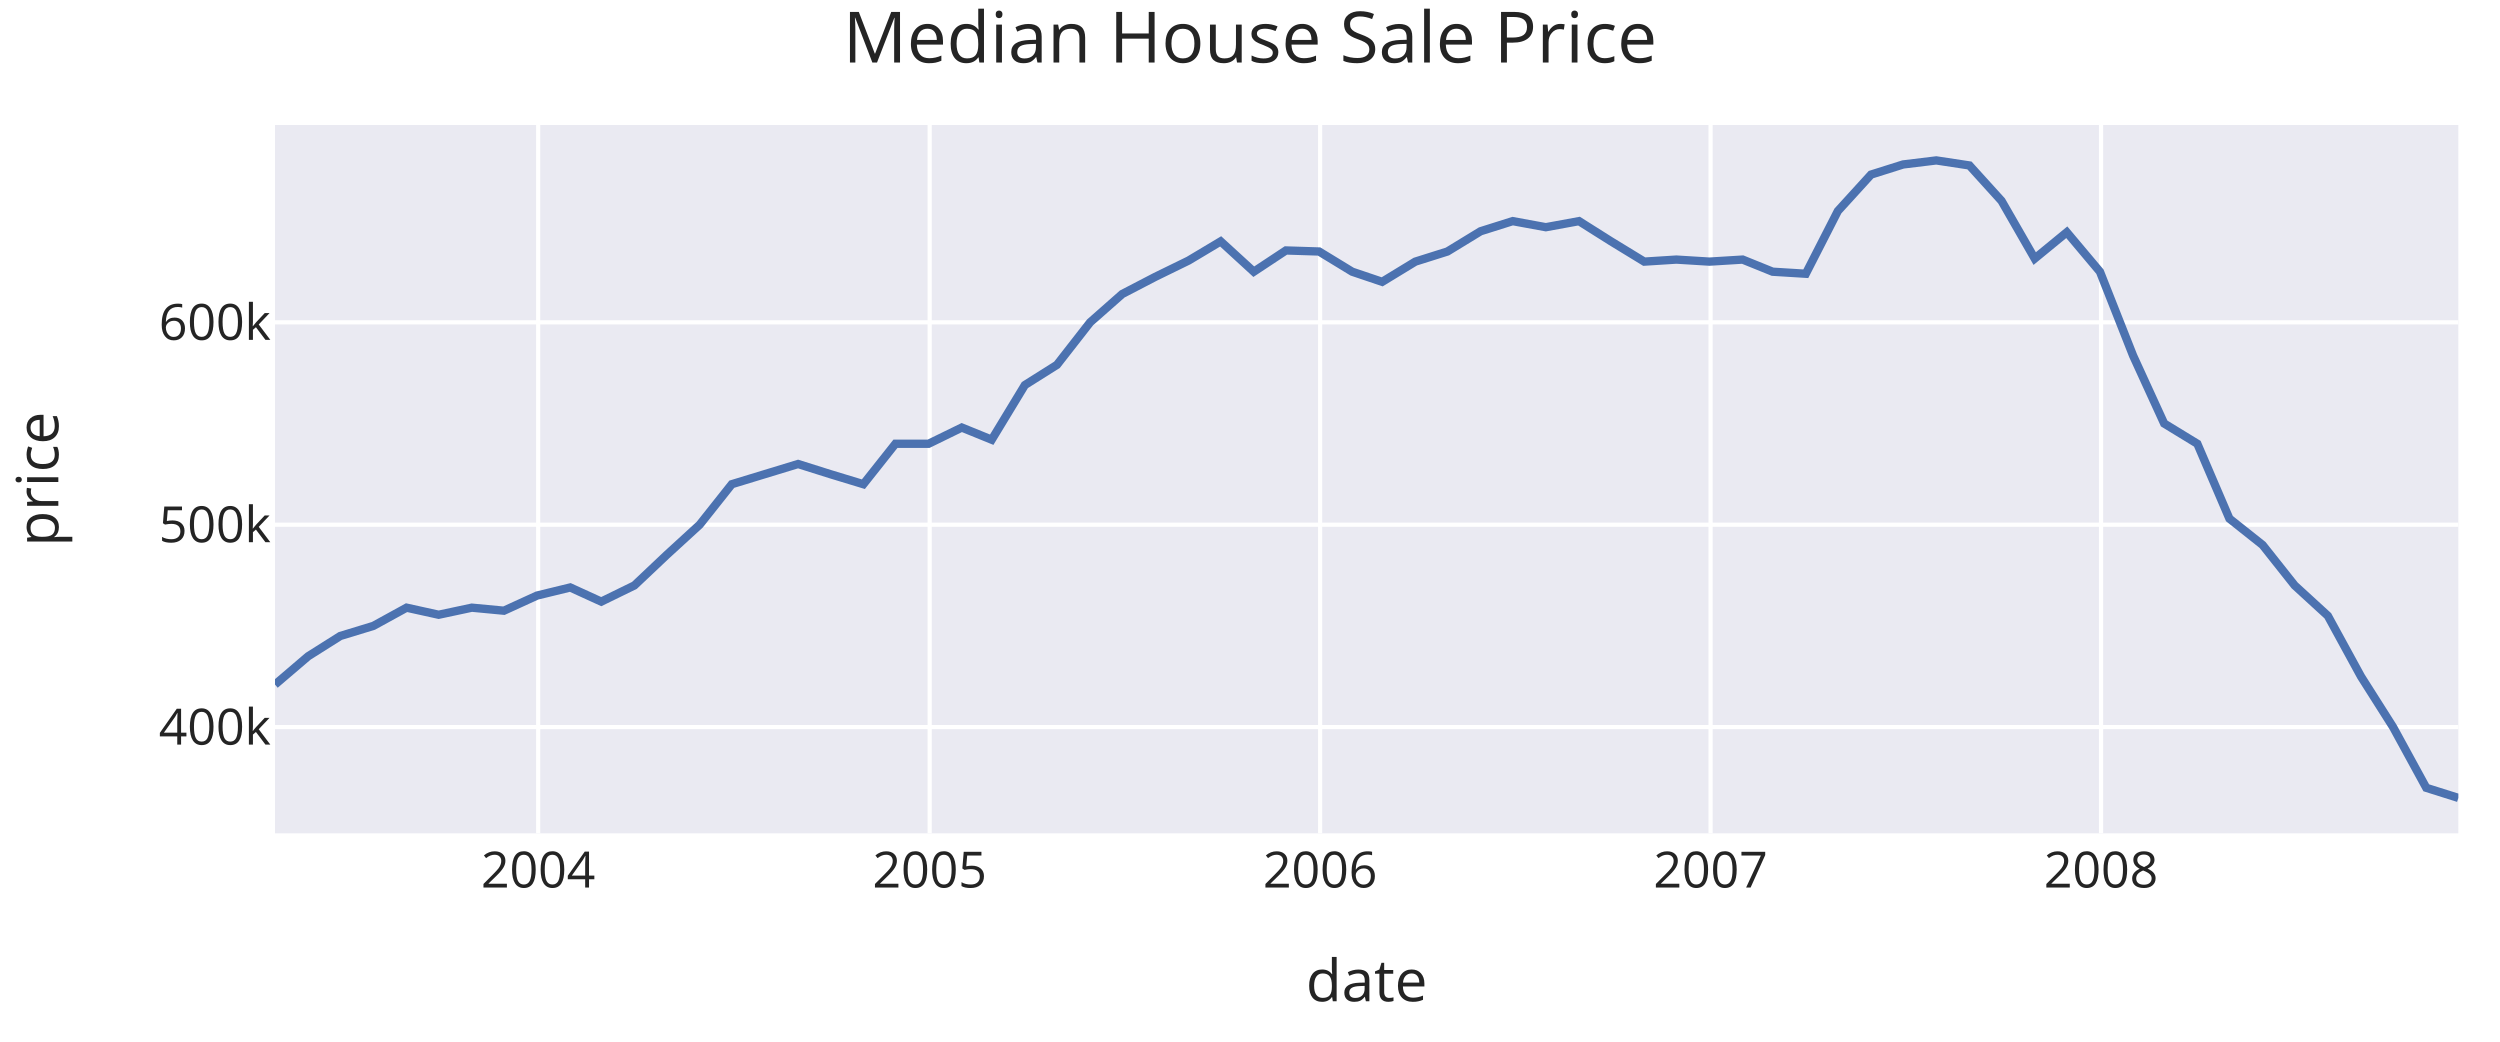
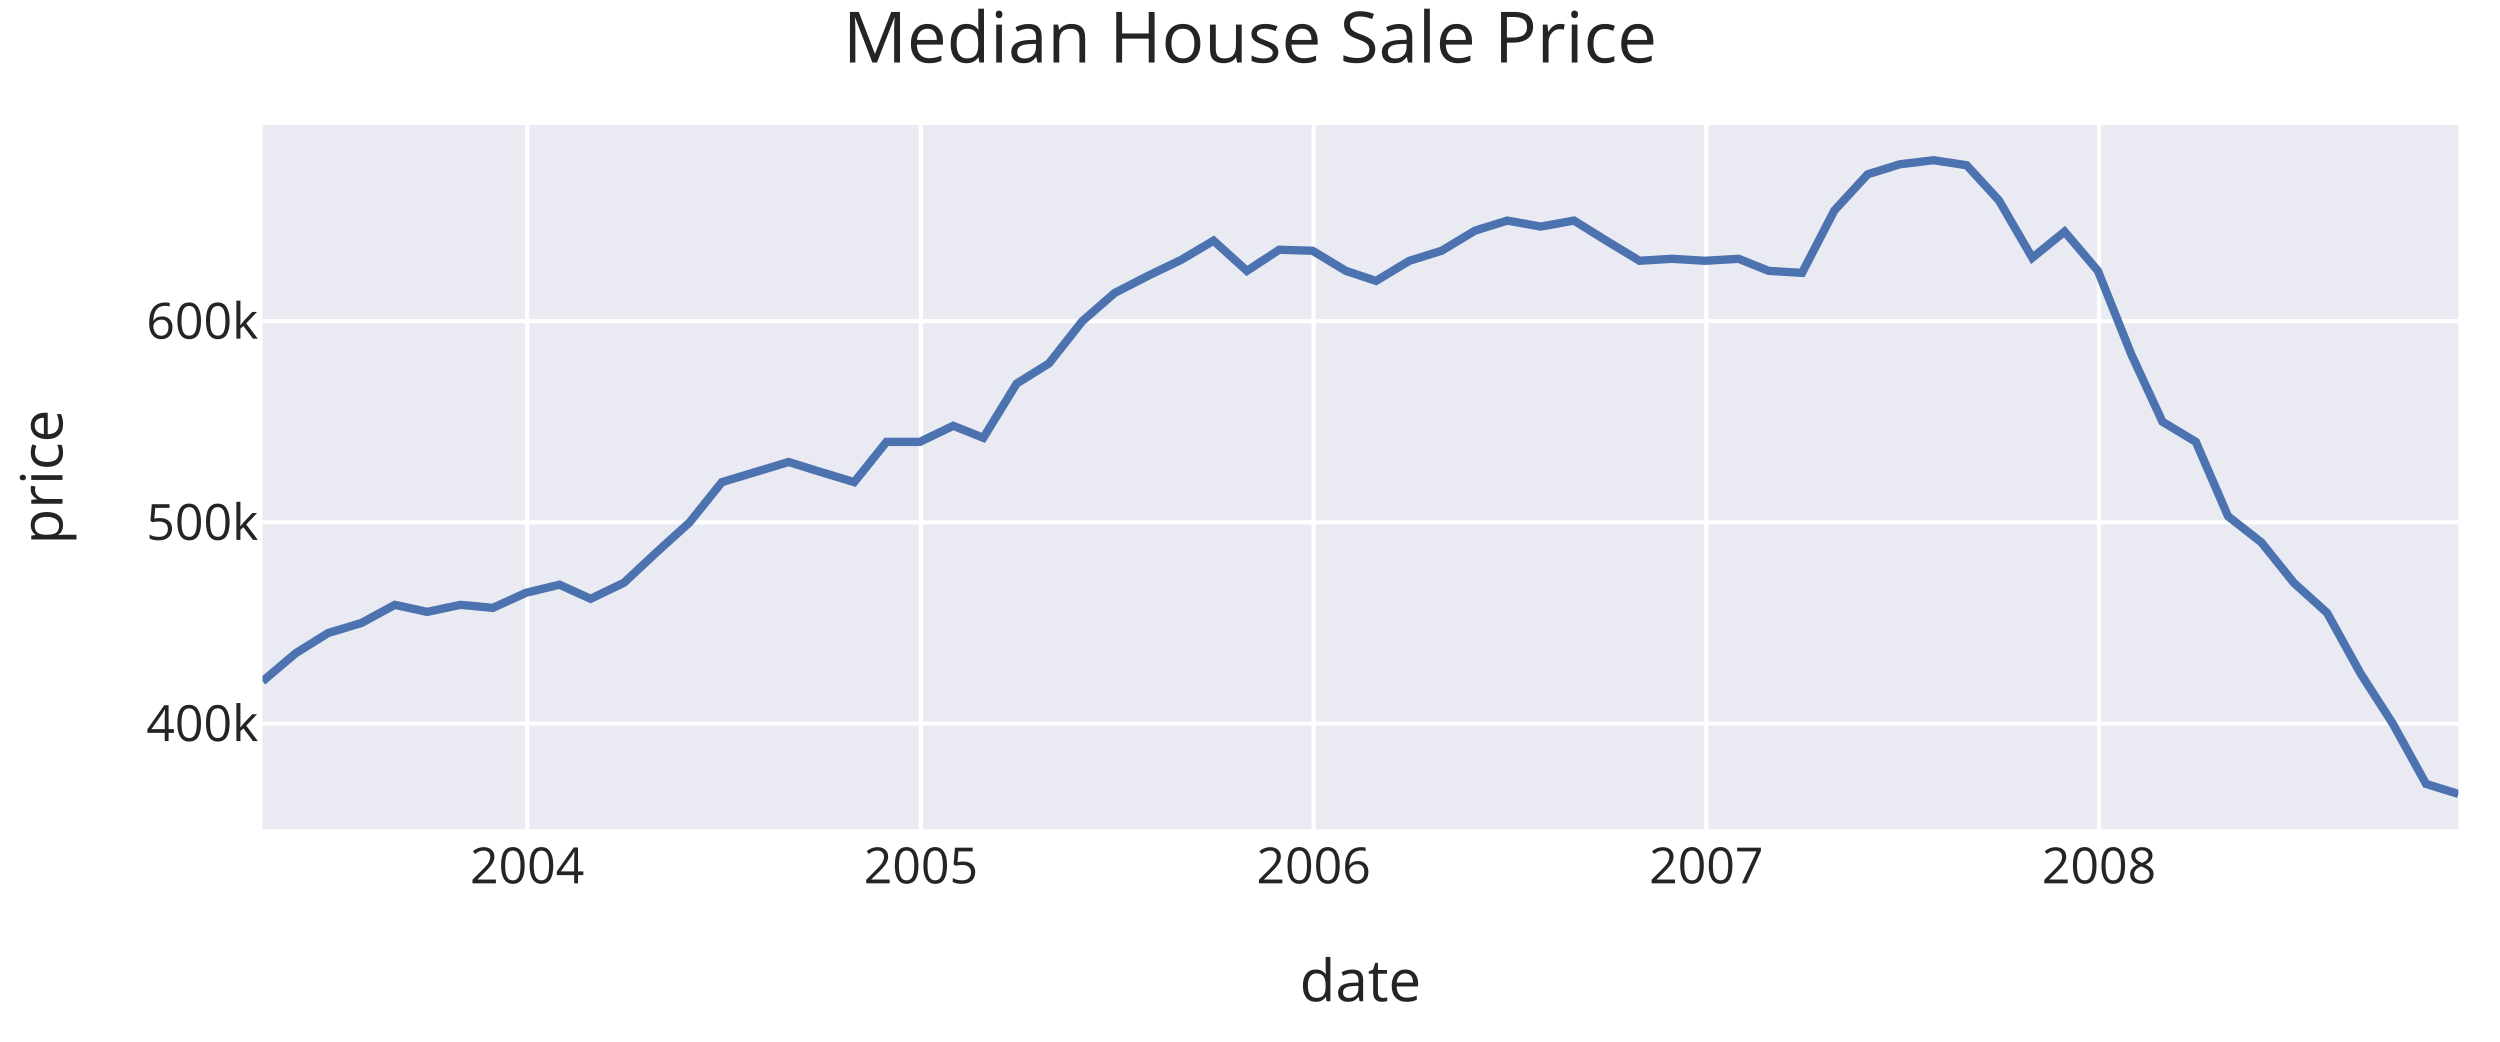
<svg xmlns="http://www.w3.org/2000/svg" class="main-svg" width="600" height="250" style="" viewBox="0 0 600 250">
  <rect x="0" y="0" width="600" height="250" style="fill: rgb(255, 255, 255); fill-opacity: 1;" />
-   <defs id="defs-467d7d">
+   <defs id="defs-826537">
    <g class="clips">
-       <clipPath id="clip467d7dxyplot" class="plotclip">
-         <rect width="524" height="170" />
+       <clipPath id="clip826537xyplot" class="plotclip">
+         <rect width="527" height="169" />
      </clipPath>
-       <clipPath class="axesclip" id="clip467d7dx">
-         <rect x="66" y="0" width="524" height="250" />
+       <clipPath class="axesclip" id="clip826537x">
+         <rect x="63" y="0" width="527" height="250" />
      </clipPath>
-       <clipPath class="axesclip" id="clip467d7dy">
-         <rect x="0" y="30" width="600" height="170" />
+       <clipPath class="axesclip" id="clip826537y">
+         <rect x="0" y="30" width="600" height="169" />
      </clipPath>
-       <clipPath class="axesclip" id="clip467d7dxy">
-         <rect x="66" y="30" width="524" height="170" />
+       <clipPath class="axesclip" id="clip826537xy">
+         <rect x="63" y="30" width="527" height="169" />
      </clipPath>
    </g>
    <g class="gradients" />
    <g class="patterns" />
  </defs>
  <g class="bglayer">
-     <rect class="bg" x="66" y="30" width="524" height="170" style="fill: rgb(234, 234, 242); fill-opacity: 1; stroke-width: 0;" />
+     <rect class="bg" x="63" y="30" width="527" height="169" style="fill: rgb(234, 234, 242); fill-opacity: 1; stroke-width: 0;" />
  </g>
  <g class="layer-below">
    <g class="imagelayer" />
    <g class="shapelayer" />
  </g>
  <g class="cartesianlayer">
    <g class="subplot xy">
      <g class="layer-subplot">
        <g class="shapelayer" />
        <g class="imagelayer" />
      </g>
      <g class="gridlayer">
        <g class="x">
-           <path class="xgrid crisp" transform="translate(129.16,0)" d="M0,30v170" style="stroke: rgb(255, 255, 255); stroke-opacity: 1; stroke-width: 1px;" />
-           <path class="xgrid crisp" transform="translate(223.12,0)" d="M0,30v170" style="stroke: rgb(255, 255, 255); stroke-opacity: 1; stroke-width: 1px;" />
-           <path class="xgrid crisp" transform="translate(316.83,0)" d="M0,30v170" style="stroke: rgb(255, 255, 255); stroke-opacity: 1; stroke-width: 1px;" />
-           <path class="xgrid crisp" transform="translate(410.54,0)" d="M0,30v170" style="stroke: rgb(255, 255, 255); stroke-opacity: 1; stroke-width: 1px;" />
-           <path class="xgrid crisp" transform="translate(504.25,0)" d="M0,30v170" style="stroke: rgb(255, 255, 255); stroke-opacity: 1; stroke-width: 1px;" />
+           <path class="xgrid crisp" transform="translate(126.52,0)" d="M0,30v169" style="stroke: rgb(255, 255, 255); stroke-opacity: 1; stroke-width: 1px;" />
+           <path class="xgrid crisp" transform="translate(221.02,0)" d="M0,30v169" style="stroke: rgb(255, 255, 255); stroke-opacity: 1; stroke-width: 1px;" />
+           <path class="xgrid crisp" transform="translate(315.27,0)" d="M0,30v169" style="stroke: rgb(255, 255, 255); stroke-opacity: 1; stroke-width: 1px;" />
+           <path class="xgrid crisp" transform="translate(409.51,0)" d="M0,30v169" style="stroke: rgb(255, 255, 255); stroke-opacity: 1; stroke-width: 1px;" />
+           <path class="xgrid crisp" transform="translate(503.76,0)" d="M0,30v169" style="stroke: rgb(255, 255, 255); stroke-opacity: 1; stroke-width: 1px;" />
        </g>
        <g class="y">
-           <path class="ygrid crisp" transform="translate(0,174.5)" d="M66,0h524" style="stroke: rgb(255, 255, 255); stroke-opacity: 1; stroke-width: 1px;" />
-           <path class="ygrid crisp" transform="translate(0,125.93)" d="M66,0h524" style="stroke: rgb(255, 255, 255); stroke-opacity: 1; stroke-width: 1px;" />
-           <path class="ygrid crisp" transform="translate(0,77.36)" d="M66,0h524" style="stroke: rgb(255, 255, 255); stroke-opacity: 1; stroke-width: 1px;" />
+           <path class="ygrid crisp" transform="translate(0,173.65)" d="M63,0h527" style="stroke: rgb(255, 255, 255); stroke-opacity: 1; stroke-width: 1px;" />
+           <path class="ygrid crisp" transform="translate(0,125.36)" d="M63,0h527" style="stroke: rgb(255, 255, 255); stroke-opacity: 1; stroke-width: 1px;" />
+           <path class="ygrid crisp" transform="translate(0,77.08)" d="M63,0h527" style="stroke: rgb(255, 255, 255); stroke-opacity: 1; stroke-width: 1px;" />
        </g>
      </g>
      <g class="zerolinelayer" />
      <path class="xlines-below" />
      <path class="ylines-below" />
      <g class="overlines-below" />
      <g class="xaxislayer-below" />
      <g class="yaxislayer-below" />
      <g class="overaxes-below" />
-       <g class="plot" transform="translate(66,30)" clip-path="url(#clip467d7dxyplot)">
+       <g class="plot" transform="translate(63,30)" clip-path="url(#clip826537xyplot)">
        <g class="scatterlayer mlayer">
-           <g class="trace scatter trace200068" style="stroke-miterlimit: 2; opacity: 1;">
+           <g class="trace scatter traceac824c" style="stroke-miterlimit: 2; opacity: 1;">
            <g class="fills" />
            <g class="errorbars" />
            <g class="lines">
-               <path class="js-line" d="M0,134.3L7.96,127.5L15.66,122.64L23.62,120.21L31.58,115.84L39.28,117.54L47.24,115.84L54.94,116.57L62.9,112.93L70.86,110.99L78.3,114.39L86.26,110.5L93.97,103.21L101.92,95.93L109.63,86.21L125.54,81.36L133.25,83.79L141.21,86.21L148.91,76.5L156.87,76.5L164.83,72.61L172.01,75.53L179.97,62.41L187.67,57.56L195.63,47.36L203.34,40.56L211.29,36.43L219.25,32.54L226.96,27.93L234.91,35.21L242.62,30.11L250.58,30.36L258.53,35.21L265.72,37.64L273.68,32.79L281.38,30.36L289.34,25.5L297.04,23.07L305,24.53L312.96,23.07L320.66,27.93L328.62,32.79L336.33,32.3L344.28,32.79L352.24,32.3L359.43,35.21L367.39,35.7L375.09,20.64L383.05,11.9L390.75,9.47L398.71,8.5L406.67,9.71L414.37,18.21L422.33,32.06L430.03,25.74L437.99,35.21L445.95,55.37L453.4,71.64L461.36,76.5L469.06,94.47L477.02,100.79L484.72,110.5L492.68,117.79L500.64,132.36L508.34,144.5L516.3,159.07L524,161.5" style="vector-effect: non-scaling-stroke; fill: none; stroke: rgb(76, 114, 176); stroke-opacity: 1; stroke-width: 2px; opacity: 1;" />
+               <path class="js-line" d="M0,133.51L8,126.75L15.75,121.92L23.76,119.51L31.76,115.16L39.51,116.85L47.51,115.16L55.26,115.89L63.26,112.26L71.27,110.33L78.75,113.71L86.76,109.85L94.5,102.61L102.51,95.36L110.25,85.71L126.26,80.88L134.01,83.29L142.01,85.71L149.76,76.05L157.76,76.05L165.77,72.19L173,75.08L181,62.05L188.75,57.22L196.75,47.08L204.5,40.32L212.5,36.21L220.51,32.35L228.25,27.76L236.26,35.01L244.01,29.94L252.01,30.18L260.01,35.01L267.24,37.42L275.25,32.59L282.99,30.18L291,25.35L298.75,22.94L306.75,24.38L314.75,22.94L322.5,27.76L330.5,32.59L338.25,32.11L346.26,32.59L354.26,32.11L361.49,35.01L369.49,35.49L377.24,20.52L385.24,11.83L392.99,9.42L401,8.45L409,9.66L416.75,18.11L424.75,31.87L432.5,25.59L440.5,35.01L448.51,55.05L455.99,71.22L464,76.05L471.74,93.92L479.75,100.19L487.49,109.85L495.5,117.09L503.5,131.58L511.25,143.65L519.25,158.14L527,160.55" style="vector-effect: non-scaling-stroke; fill: none; stroke: rgb(76, 114, 176); stroke-opacity: 1; stroke-width: 2px; opacity: 1;" />
            </g>
            <g class="points" />
            <g class="text" />
          </g>
        </g>
      </g>
      <g class="overplot" />
      <path class="xlines-above crisp" d="M0,0" style="fill: none;" />
      <path class="ylines-above crisp" d="M0,0" style="fill: none;" />
      <g class="overlines-above" />
      <g class="xaxislayer-above">
        <g class="xtick">
-           <text text-anchor="middle" x="0" y="213" transform="translate(129.16,0)" style="font-family: 'Open Sans', verdana, arial, sans-serif; font-size: 12px; fill: rgb(36, 36, 36); fill-opacity: 1; white-space: pre; opacity: 1;">2004</text>
+           <text text-anchor="middle" x="0" y="212" transform="translate(126.52,0)" style="font-family: 'Open Sans', verdana, arial, sans-serif; font-size: 12px; fill: rgb(36, 36, 36); fill-opacity: 1; white-space: pre; opacity: 1;">2004</text>
        </g>
        <g class="xtick">
-           <text text-anchor="middle" x="0" y="213" style="font-family: 'Open Sans', verdana, arial, sans-serif; font-size: 12px; fill: rgb(36, 36, 36); fill-opacity: 1; white-space: pre; opacity: 1;" transform="translate(223.12,0)">2005</text>
+           <text text-anchor="middle" x="0" y="212" style="font-family: 'Open Sans', verdana, arial, sans-serif; font-size: 12px; fill: rgb(36, 36, 36); fill-opacity: 1; white-space: pre; opacity: 1;" transform="translate(221.02,0)">2005</text>
        </g>
        <g class="xtick">
-           <text text-anchor="middle" x="0" y="213" style="font-family: 'Open Sans', verdana, arial, sans-serif; font-size: 12px; fill: rgb(36, 36, 36); fill-opacity: 1; white-space: pre; opacity: 1;" transform="translate(316.83,0)">2006</text>
+           <text text-anchor="middle" x="0" y="212" style="font-family: 'Open Sans', verdana, arial, sans-serif; font-size: 12px; fill: rgb(36, 36, 36); fill-opacity: 1; white-space: pre; opacity: 1;" transform="translate(315.27,0)">2006</text>
        </g>
        <g class="xtick">
-           <text text-anchor="middle" x="0" y="213" style="font-family: 'Open Sans', verdana, arial, sans-serif; font-size: 12px; fill: rgb(36, 36, 36); fill-opacity: 1; white-space: pre; opacity: 1;" transform="translate(410.54,0)">2007</text>
+           <text text-anchor="middle" x="0" y="212" style="font-family: 'Open Sans', verdana, arial, sans-serif; font-size: 12px; fill: rgb(36, 36, 36); fill-opacity: 1; white-space: pre; opacity: 1;" transform="translate(409.51,0)">2007</text>
        </g>
        <g class="xtick">
-           <text text-anchor="middle" x="0" y="213" style="font-family: 'Open Sans', verdana, arial, sans-serif; font-size: 12px; fill: rgb(36, 36, 36); fill-opacity: 1; white-space: pre; opacity: 1;" transform="translate(504.25,0)">2008</text>
+           <text text-anchor="middle" x="0" y="212" style="font-family: 'Open Sans', verdana, arial, sans-serif; font-size: 12px; fill: rgb(36, 36, 36); fill-opacity: 1; white-space: pre; opacity: 1;" transform="translate(503.76,0)">2008</text>
        </g>
      </g>
      <g class="yaxislayer-above">
        <g class="ytick">
-           <text text-anchor="end" x="65" y="4.2" transform="translate(0,174.5)" style="font-family: 'Open Sans', verdana, arial, sans-serif; font-size: 12px; fill: rgb(36, 36, 36); fill-opacity: 1; white-space: pre; opacity: 1;">400k</text>
+           <text text-anchor="end" x="62" y="4.2" transform="translate(0,173.65)" style="font-family: 'Open Sans', verdana, arial, sans-serif; font-size: 12px; fill: rgb(36, 36, 36); fill-opacity: 1; white-space: pre; opacity: 1;">400k</text>
        </g>
        <g class="ytick">
-           <text text-anchor="end" x="65" y="4.2" style="font-family: 'Open Sans', verdana, arial, sans-serif; font-size: 12px; fill: rgb(36, 36, 36); fill-opacity: 1; white-space: pre; opacity: 1;" transform="translate(0,125.93)">500k</text>
+           <text text-anchor="end" x="62" y="4.2" style="font-family: 'Open Sans', verdana, arial, sans-serif; font-size: 12px; fill: rgb(36, 36, 36); fill-opacity: 1; white-space: pre; opacity: 1;" transform="translate(0,125.36)">500k</text>
        </g>
        <g class="ytick">
-           <text text-anchor="end" x="65" y="4.2" style="font-family: 'Open Sans', verdana, arial, sans-serif; font-size: 12px; fill: rgb(36, 36, 36); fill-opacity: 1; white-space: pre; opacity: 1;" transform="translate(0,77.36)">600k</text>
+           <text text-anchor="end" x="62" y="4.2" style="font-family: 'Open Sans', verdana, arial, sans-serif; font-size: 12px; fill: rgb(36, 36, 36); fill-opacity: 1; white-space: pre; opacity: 1;" transform="translate(0,77.08)">600k</text>
        </g>
      </g>
      <g class="overaxes-above" />
    </g>
  </g>
  <g class="polarlayer" />
  <g class="smithlayer" />
  <g class="ternarylayer" />
  <g class="geolayer" />
  <g class="funnelarealayer" />
  <g class="pielayer" />
  <g class="iciclelayer" />
  <g class="treemaplayer" />
  <g class="sunburstlayer" />
  <g class="glimages" />
-   <defs id="topdefs-467d7d">
+   <defs id="topdefs-826537">
    <g class="clips" />
  </defs>
  <g class="layer-above">
    <g class="imagelayer" />
    <g class="shapelayer" />
  </g>
  <g class="infolayer">
    <g class="g-gtitle">
      <text class="gtitle" x="300" y="15" text-anchor="middle" dy="0em" style="font-family: 'Open Sans', verdana, arial, sans-serif; font-size: 17px; fill: rgb(36, 36, 36); opacity: 1; font-weight: normal; white-space: pre;">Median House Sale Price</text>
    </g>
    <g class="g-xtitle">
-       <text class="xtitle" x="328" y="240.3" text-anchor="middle" style="font-family: 'Open Sans', verdana, arial, sans-serif; font-size: 14px; fill: rgb(36, 36, 36); opacity: 1; font-weight: normal; white-space: pre;">date</text>
+       <text class="xtitle" x="326.5" y="240.3" text-anchor="middle" style="font-family: 'Open Sans', verdana, arial, sans-serif; font-size: 14px; fill: rgb(36, 36, 36); opacity: 1; font-weight: normal; white-space: pre;">date</text>
    </g>
-     <g class="g-ytitle" transform="translate(3.799805,0)">
-       <text class="ytitle" transform="rotate(-90,10.2,115)" x="10.2" y="115" text-anchor="middle" style="font-family: 'Open Sans', verdana, arial, sans-serif; font-size: 14px; fill: rgb(36, 36, 36); opacity: 1; font-weight: normal; white-space: pre;">price</text>
+     <g class="g-ytitle" transform="translate(4.69043,0)">
+       <text class="ytitle" transform="rotate(-90,10.30938,114.5)" x="10.309" y="114.5" text-anchor="middle" style="font-family: 'Open Sans', verdana, arial, sans-serif; font-size: 14px; fill: rgb(36, 36, 36); opacity: 1; font-weight: normal; white-space: pre;">price</text>
    </g>
  </g>
</svg>
